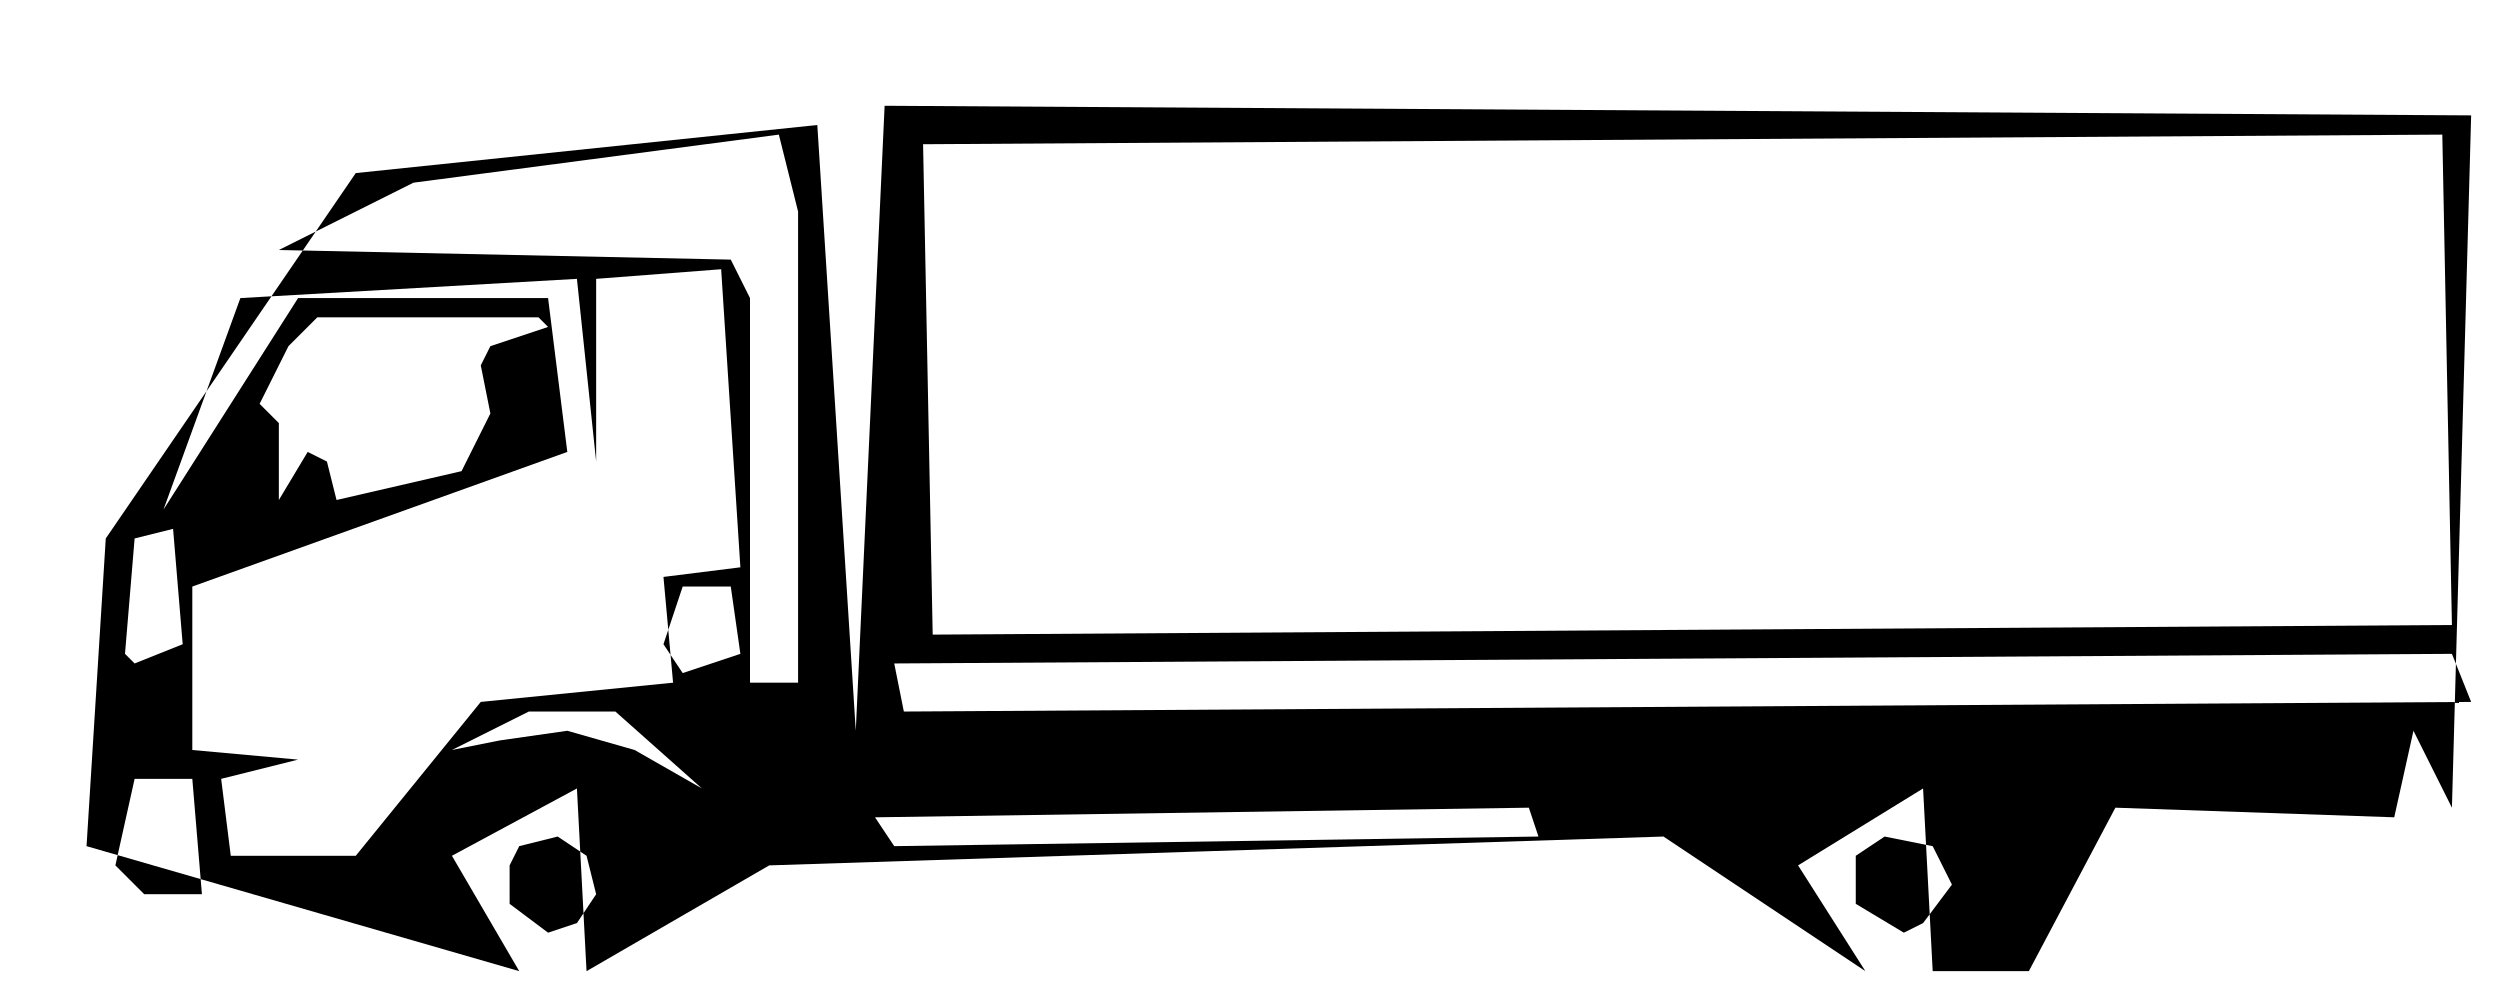
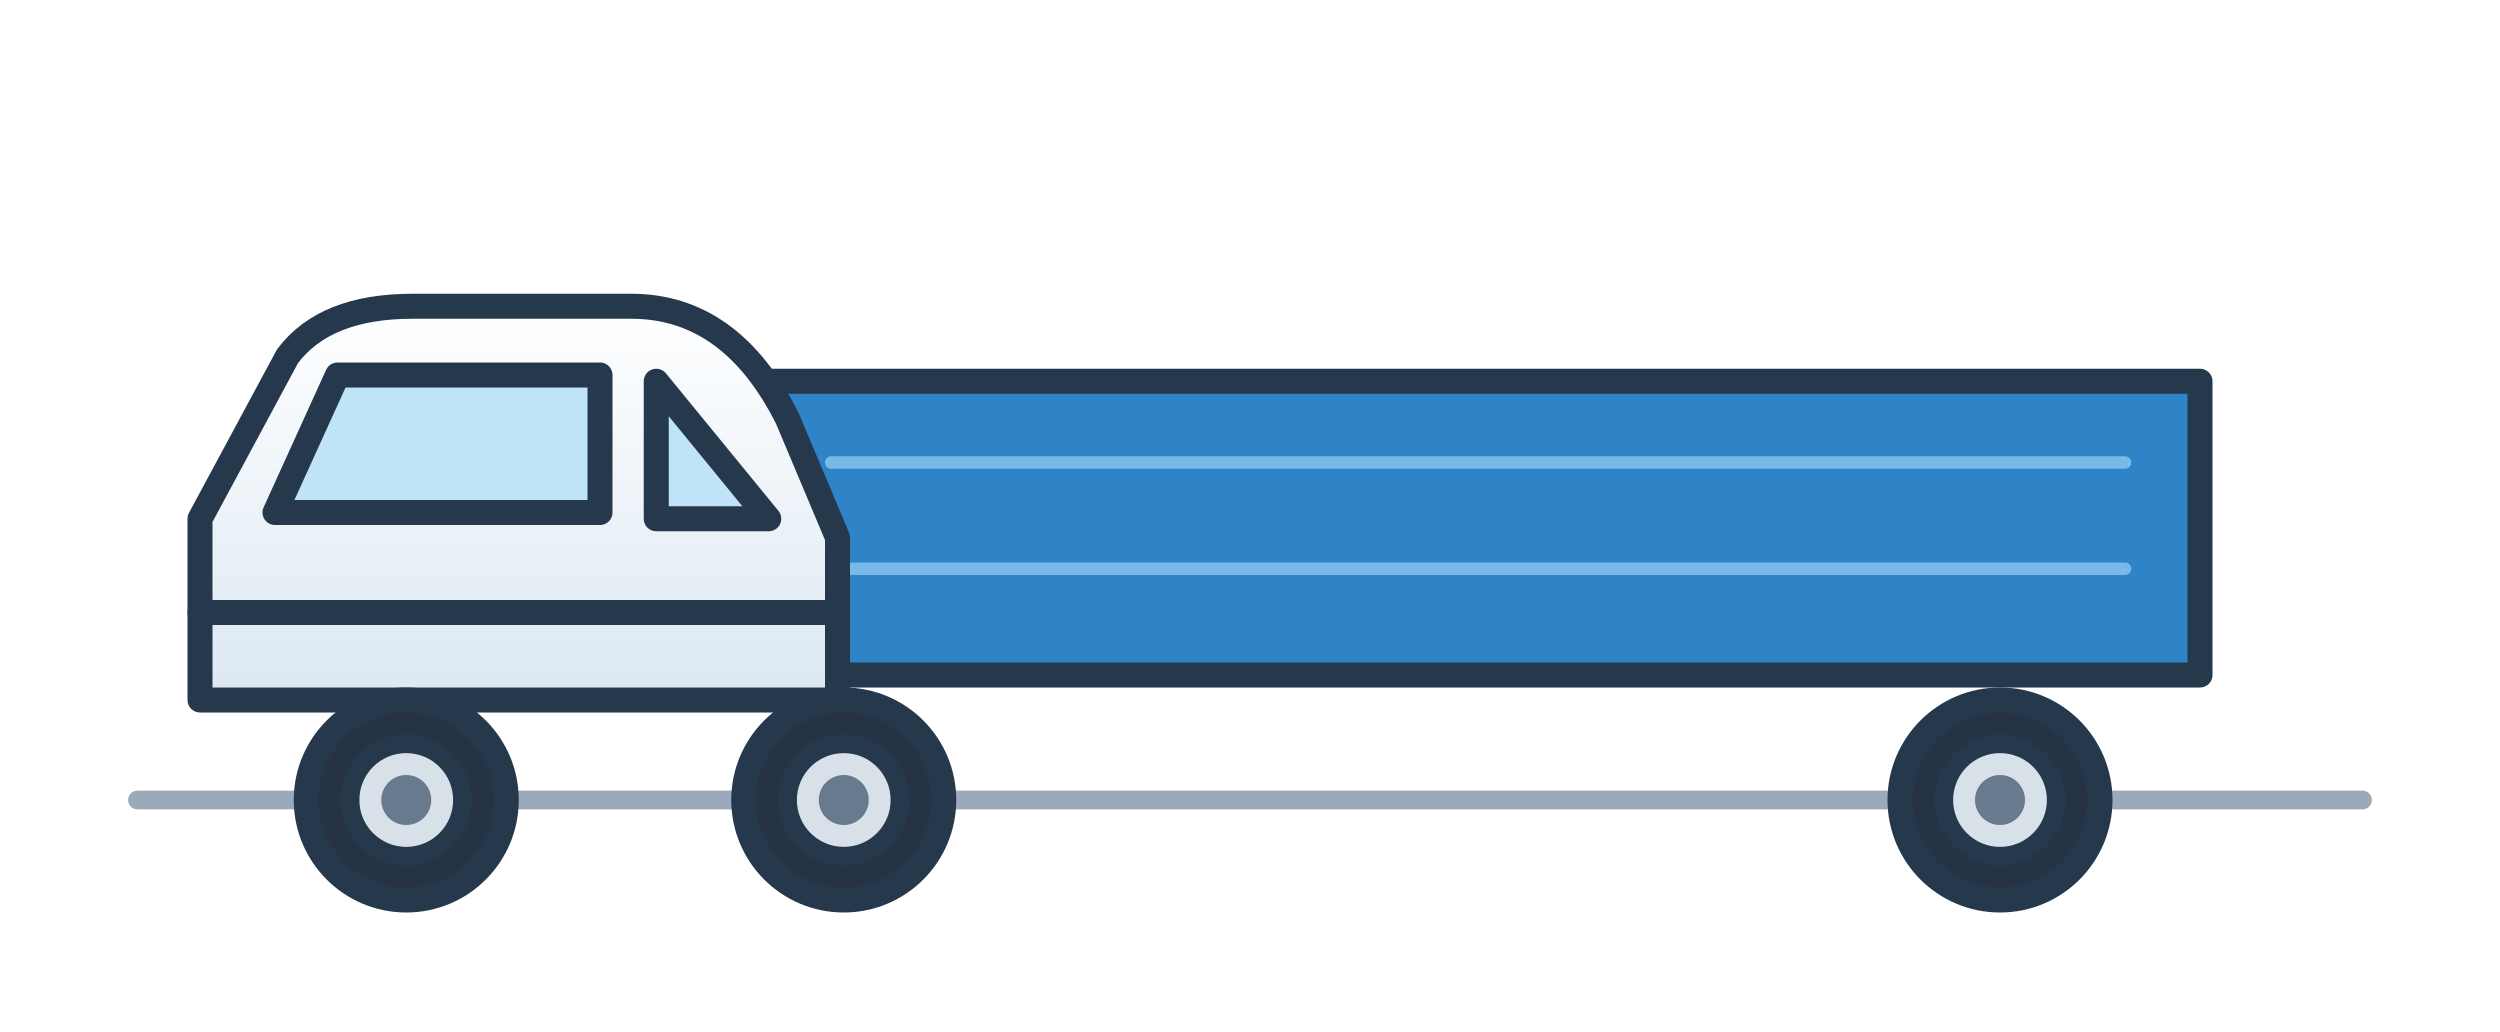
- <svg xmlns="http://www.w3.org/2000/svg" viewBox="0 0 260 102">
-   <path fill="#000" fill-rule="evenodd" d="M196 87L193 89 193 94 198 97 200 96 203 92 201 88ZM58 87L54 88 53 90 53 94 57 97 60 96 62 93 61 89ZM9 88L54 101 47 89 60 82 61 101 80 90 173 87 194 101 187 90 200 82 201 101 211 101 220 84 249 85 251 76 255 84 257 12 92 11 89 76 85 13 37 18 11 56ZM91 85L159 84 160 87 93 88ZM14 81L20 81 21 93 15 93 12 90ZM47 78L55 74 64 74 73 82 66 78 59 76 52 77ZM93 69L255 68 257 73 94 74ZM71 61L76 61 77 68 71 70 69 67ZM18 55L19 67 14 69 13 68 14 56ZM29 52L29 44 27 42 30 36 33 33 56 33 57 34 51 36 50 38 51 43 48 49 35 52 34 48 32 47ZM75 28L77 59 69 60 70 71 50 73 37 89 24 89 23 81 31 79 20 78 20 61 59 47 57 31 31 31 17 53 25 31 60 29 62 48 62 29ZM96 15L254 14 255 65 97 66ZM29 26L43 19 81 14 83 22 83 71 78 71 78 31 76 27Z" />
+ <svg xmlns="http://www.w3.org/2000/svg" viewBox="0 0 400 165" role="img">
+   <defs>
+     <linearGradient id="paint" x1="0" y1="0" x2="0" y2="1">
+       <stop stop-color="#fff" />
+       <stop offset="1" stop-color="#dce8f2" />
+     </linearGradient>
+   </defs>
+   <g stroke="#26384b" stroke-width="4" stroke-linejoin="round" stroke-linecap="round">
+     <path d="M22 128H378" fill="none" stroke="#9aaaba" stroke-width="3" />
+     <path d="M118 61H352V108H118Z" fill="#2f83c7" />
+     <path d="M133 74H340M133 91H340" fill="none" stroke="#79b9e8" stroke-width="2" />
+     <path d="M32 83L46 57Q52 49 66 49H101Q117 49 126 67L134 86V112H32Z" fill="url(#paint)" />
+     <path d="M54 60H96V82H44Z" fill="#bfe4f7" />
+     <path d="M105 61L123 83H105Z" fill="#bfe4f7" />
+     <path d="M32 98H134" fill="none" />
+     <g>
+       <circle cx="65" cy="128" r="16" fill="#253344" />
+       <circle cx="65" cy="128" r="9" fill="#d9e1e8" stroke-width="3" />
+       <circle cx="65" cy="128" r="4" fill="#687b8e" stroke="none" />
+     </g>
+     <g>
+       <circle cx="135" cy="128" r="16" fill="#253344" />
+       <circle cx="135" cy="128" r="9" fill="#d9e1e8" stroke-width="3" />
+       <circle cx="135" cy="128" r="4" fill="#687b8e" stroke="none" />
+     </g>
+     <g>
+       <circle cx="320" cy="128" r="16" fill="#253344" />
+       <circle cx="320" cy="128" r="9" fill="#d9e1e8" stroke-width="3" />
+       <circle cx="320" cy="128" r="4" fill="#687b8e" stroke="none" />
+     </g>
+   </g>
</svg>
